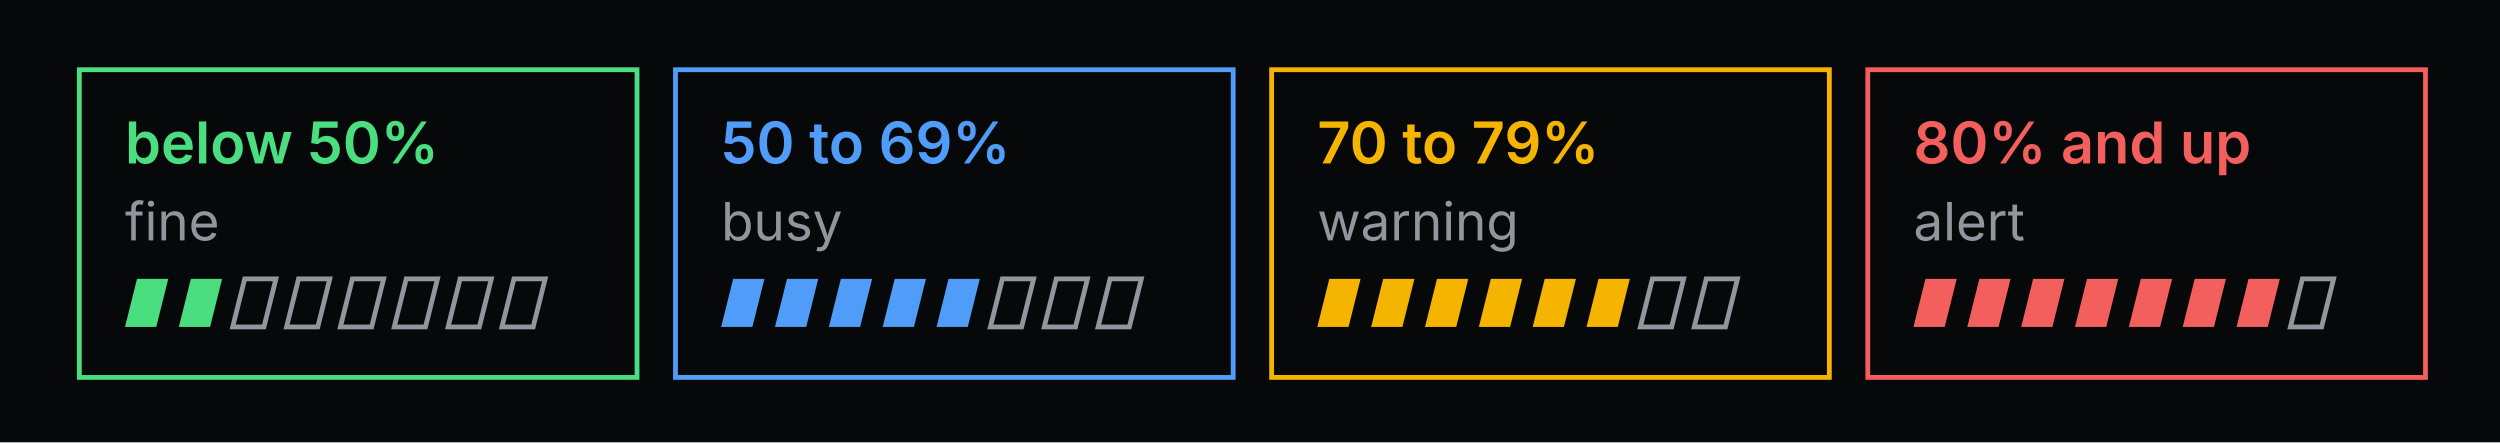
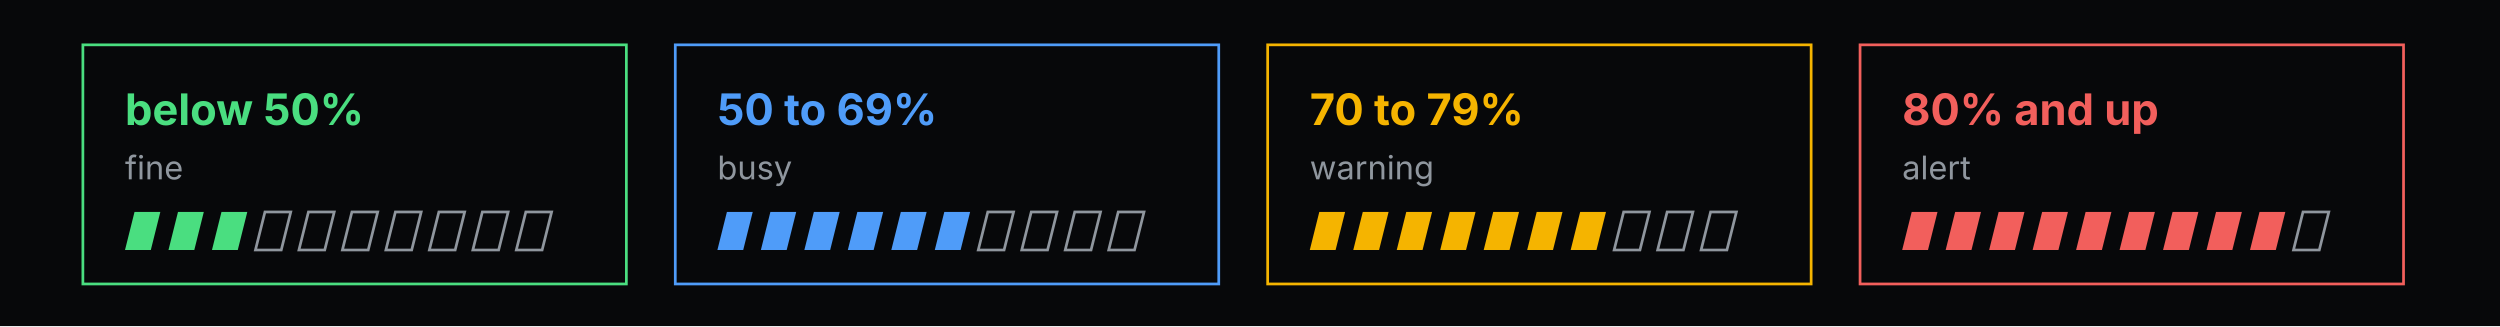
- <svg xmlns="http://www.w3.org/2000/svg" width="520" height="92" viewBox="0 0 520 92">
-   <rect width="520" height="92" fill="#07080a" />
-   <rect x="16.5" y="14.5" width="116" height="64" fill="none" stroke="#4ade80" stroke-width="1" />
-   <text x="26" y="34" font-family="Inter, 'Segoe UI', Helvetica, Arial, sans-serif" font-size="12" font-weight="600" fill="#4ade80" text-anchor="start">below 50%</text>
-   <text x="26" y="50" font-family="Inter, 'Segoe UI', Helvetica, Arial, sans-serif" font-size="11" font-weight="400" fill="#8f969e" text-anchor="start">fine</text>
-   <polygon points="28.5,58 35.0,58 32.5,68 26.0,68" fill="#4ade80" />
-   <polygon points="39.7,58 46.2,58 43.7,68 37.2,68" fill="#4ade80" />
-   <polygon points="50.9,58 57.4,58 54.9,68 48.4,68" fill="none" stroke="#8f969e" stroke-width="1" />
-   <polygon points="62.1,58 68.6,58 66.1,68 59.6,68" fill="none" stroke="#8f969e" stroke-width="1" />
-   <polygon points="73.3,58 79.8,58 77.3,68 70.8,68" fill="none" stroke="#8f969e" stroke-width="1" />
-   <polygon points="84.5,58 91.0,58 88.5,68 82.0,68" fill="none" stroke="#8f969e" stroke-width="1" />
-   <polygon points="95.7,58 102.2,58 99.7,68 93.2,68" fill="none" stroke="#8f969e" stroke-width="1" />
-   <polygon points="106.9,58 113.4,58 110.9,68 104.4,68" fill="none" stroke="#8f969e" stroke-width="1" />
-   <rect x="140.5" y="14.5" width="116" height="64" fill="none" stroke="#4f9cf9" stroke-width="1" />
-   <text x="150" y="34" font-family="Inter, 'Segoe UI', Helvetica, Arial, sans-serif" font-size="12" font-weight="600" fill="#4f9cf9" text-anchor="start">50 to 69%</text>
-   <text x="150" y="50" font-family="Inter, 'Segoe UI', Helvetica, Arial, sans-serif" font-size="11" font-weight="400" fill="#8f969e" text-anchor="start">busy</text>
-   <polygon points="152.5,58 159.0,58 156.5,68 150.0,68" fill="#4f9cf9" />
-   <polygon points="163.7,58 170.2,58 167.7,68 161.2,68" fill="#4f9cf9" />
-   <polygon points="174.9,58 181.4,58 178.9,68 172.4,68" fill="#4f9cf9" />
-   <polygon points="186.1,58 192.6,58 190.1,68 183.6,68" fill="#4f9cf9" />
-   <polygon points="197.3,58 203.8,58 201.3,68 194.8,68" fill="#4f9cf9" />
-   <polygon points="208.5,58 215.0,58 212.5,68 206.0,68" fill="none" stroke="#8f969e" stroke-width="1" />
-   <polygon points="219.7,58 226.2,58 223.7,68 217.2,68" fill="none" stroke="#8f969e" stroke-width="1" />
-   <polygon points="230.9,58 237.4,58 234.9,68 228.4,68" fill="none" stroke="#8f969e" stroke-width="1" />
-   <rect x="264.5" y="14.5" width="116" height="64" fill="none" stroke="#f5b400" stroke-width="1" />
-   <text x="274" y="34" font-family="Inter, 'Segoe UI', Helvetica, Arial, sans-serif" font-size="12" font-weight="600" fill="#f5b400" text-anchor="start">70 to 79%</text>
-   <text x="274" y="50" font-family="Inter, 'Segoe UI', Helvetica, Arial, sans-serif" font-size="11" font-weight="400" fill="#8f969e" text-anchor="start">warning</text>
-   <polygon points="276.5,58 283.0,58 280.5,68 274.0,68" fill="#f5b400" />
-   <polygon points="287.7,58 294.2,58 291.7,68 285.2,68" fill="#f5b400" />
-   <polygon points="298.9,58 305.4,58 302.9,68 296.4,68" fill="#f5b400" />
-   <polygon points="310.1,58 316.6,58 314.1,68 307.6,68" fill="#f5b400" />
-   <polygon points="321.3,58 327.8,58 325.3,68 318.8,68" fill="#f5b400" />
-   <polygon points="332.5,58 339.0,58 336.5,68 330.0,68" fill="#f5b400" />
-   <polygon points="343.7,58 350.2,58 347.7,68 341.2,68" fill="none" stroke="#8f969e" stroke-width="1" />
-   <polygon points="354.9,58 361.4,58 358.9,68 352.4,68" fill="none" stroke="#8f969e" stroke-width="1" />
-   <rect x="388.5" y="14.5" width="116" height="64" fill="none" stroke="#f25f5c" stroke-width="1" />
-   <text x="398" y="34" font-family="Inter, 'Segoe UI', Helvetica, Arial, sans-serif" font-size="12" font-weight="600" fill="#f25f5c" text-anchor="start">80% and up</text>
-   <text x="398" y="50" font-family="Inter, 'Segoe UI', Helvetica, Arial, sans-serif" font-size="11" font-weight="400" fill="#8f969e" text-anchor="start">alert</text>
-   <polygon points="400.5,58 407.0,58 404.5,68 398.0,68" fill="#f25f5c" />
-   <polygon points="411.7,58 418.2,58 415.7,68 409.2,68" fill="#f25f5c" />
-   <polygon points="422.9,58 429.4,58 426.9,68 420.4,68" fill="#f25f5c" />
-   <polygon points="434.1,58 440.6,58 438.1,68 431.6,68" fill="#f25f5c" />
-   <polygon points="445.3,58 451.8,58 449.3,68 442.8,68" fill="#f25f5c" />
-   <polygon points="456.5,58 463.0,58 460.5,68 454.0,68" fill="#f25f5c" />
-   <polygon points="467.7,58 474.2,58 471.7,68 465.2,68" fill="#f25f5c" />
-   <polygon points="478.9,58 485.4,58 482.9,68 476.4,68" fill="none" stroke="#8f969e" stroke-width="1" />
+ <svg xmlns="http://www.w3.org/2000/svg" width="920" height="120" viewBox="0 0 920 120">
+   <rect width="920" height="120" fill="#07080a" />
+   <rect x="30.5" y="16.5" width="200" height="88" fill="none" stroke="#4ade80" stroke-width="1" />
+   <text x="46" y="46" font-family="Inter, 'Segoe UI', Helvetica, Arial, sans-serif" font-size="16" font-weight="700" fill="#4ade80" text-anchor="start">below 50%</text>
+   <text x="46" y="66" font-family="Inter, 'Segoe UI', Helvetica, Arial, sans-serif" font-size="12" font-weight="400" fill="#8f969e" text-anchor="start">fine</text>
+   <polygon points="49.5,78 59,78 55.5,92 46,92" fill="#4ade80" />
+   <polygon points="65.5,78 75,78 71.5,92 62,92" fill="#4ade80" />
+   <polygon points="81.5,78 91,78 87.5,92 78,92" fill="#4ade80" />
+   <polygon points="97.5,78 107,78 103.5,92 94,92" fill="none" stroke="#8f969e" stroke-width="1" />
+   <polygon points="113.5,78 123,78 119.5,92 110,92" fill="none" stroke="#8f969e" stroke-width="1" />
+   <polygon points="129.5,78 139,78 135.5,92 126,92" fill="none" stroke="#8f969e" stroke-width="1" />
+   <polygon points="145.5,78 155,78 151.5,92 142,92" fill="none" stroke="#8f969e" stroke-width="1" />
+   <polygon points="161.5,78 171,78 167.5,92 158,92" fill="none" stroke="#8f969e" stroke-width="1" />
+   <polygon points="177.5,78 187,78 183.5,92 174,92" fill="none" stroke="#8f969e" stroke-width="1" />
+   <polygon points="193.5,78 203,78 199.5,92 190,92" fill="none" stroke="#8f969e" stroke-width="1" />
+   <rect x="248.5" y="16.5" width="200" height="88" fill="none" stroke="#4f9cf9" stroke-width="1" />
+   <text x="264" y="46" font-family="Inter, 'Segoe UI', Helvetica, Arial, sans-serif" font-size="16" font-weight="700" fill="#4f9cf9" text-anchor="start">50 to 69%</text>
+   <text x="264" y="66" font-family="Inter, 'Segoe UI', Helvetica, Arial, sans-serif" font-size="12" font-weight="400" fill="#8f969e" text-anchor="start">busy</text>
+   <polygon points="267.5,78 277,78 273.5,92 264,92" fill="#4f9cf9" />
+   <polygon points="283.5,78 293,78 289.5,92 280,92" fill="#4f9cf9" />
+   <polygon points="299.5,78 309,78 305.5,92 296,92" fill="#4f9cf9" />
+   <polygon points="315.5,78 325,78 321.5,92 312,92" fill="#4f9cf9" />
+   <polygon points="331.5,78 341,78 337.5,92 328,92" fill="#4f9cf9" />
+   <polygon points="347.5,78 357,78 353.5,92 344,92" fill="#4f9cf9" />
+   <polygon points="363.5,78 373,78 369.5,92 360,92" fill="none" stroke="#8f969e" stroke-width="1" />
+   <polygon points="379.5,78 389,78 385.5,92 376,92" fill="none" stroke="#8f969e" stroke-width="1" />
+   <polygon points="395.5,78 405,78 401.5,92 392,92" fill="none" stroke="#8f969e" stroke-width="1" />
+   <polygon points="411.5,78 421,78 417.5,92 408,92" fill="none" stroke="#8f969e" stroke-width="1" />
+   <rect x="466.5" y="16.5" width="200" height="88" fill="none" stroke="#f5b400" stroke-width="1" />
+   <text x="482" y="46" font-family="Inter, 'Segoe UI', Helvetica, Arial, sans-serif" font-size="16" font-weight="700" fill="#f5b400" text-anchor="start">70 to 79%</text>
+   <text x="482" y="66" font-family="Inter, 'Segoe UI', Helvetica, Arial, sans-serif" font-size="12" font-weight="400" fill="#8f969e" text-anchor="start">warning</text>
+   <polygon points="485.5,78 495,78 491.5,92 482,92" fill="#f5b400" />
+   <polygon points="501.5,78 511,78 507.5,92 498,92" fill="#f5b400" />
+   <polygon points="517.5,78 527,78 523.5,92 514,92" fill="#f5b400" />
+   <polygon points="533.5,78 543,78 539.5,92 530,92" fill="#f5b400" />
+   <polygon points="549.5,78 559,78 555.5,92 546,92" fill="#f5b400" />
+   <polygon points="565.5,78 575,78 571.5,92 562,92" fill="#f5b400" />
+   <polygon points="581.5,78 591,78 587.5,92 578,92" fill="#f5b400" />
+   <polygon points="597.5,78 607,78 603.5,92 594,92" fill="none" stroke="#8f969e" stroke-width="1" />
+   <polygon points="613.5,78 623,78 619.5,92 610,92" fill="none" stroke="#8f969e" stroke-width="1" />
+   <polygon points="629.5,78 639,78 635.5,92 626,92" fill="none" stroke="#8f969e" stroke-width="1" />
+   <rect x="684.5" y="16.5" width="200" height="88" fill="none" stroke="#f25f5c" stroke-width="1" />
+   <text x="700" y="46" font-family="Inter, 'Segoe UI', Helvetica, Arial, sans-serif" font-size="16" font-weight="700" fill="#f25f5c" text-anchor="start">80% and up</text>
+   <text x="700" y="66" font-family="Inter, 'Segoe UI', Helvetica, Arial, sans-serif" font-size="12" font-weight="400" fill="#8f969e" text-anchor="start">alert</text>
+   <polygon points="703.5,78 713,78 709.5,92 700,92" fill="#f25f5c" />
+   <polygon points="719.5,78 729,78 725.5,92 716,92" fill="#f25f5c" />
+   <polygon points="735.5,78 745,78 741.5,92 732,92" fill="#f25f5c" />
+   <polygon points="751.5,78 761,78 757.5,92 748,92" fill="#f25f5c" />
+   <polygon points="767.5,78 777,78 773.5,92 764,92" fill="#f25f5c" />
+   <polygon points="783.5,78 793,78 789.5,92 780,92" fill="#f25f5c" />
+   <polygon points="799.5,78 809,78 805.5,92 796,92" fill="#f25f5c" />
+   <polygon points="815.5,78 825,78 821.5,92 812,92" fill="#f25f5c" />
+   <polygon points="831.5,78 841,78 837.5,92 828,92" fill="#f25f5c" />
+   <polygon points="847.5,78 857,78 853.5,92 844,92" fill="none" stroke="#8f969e" stroke-width="1" />
</svg>
